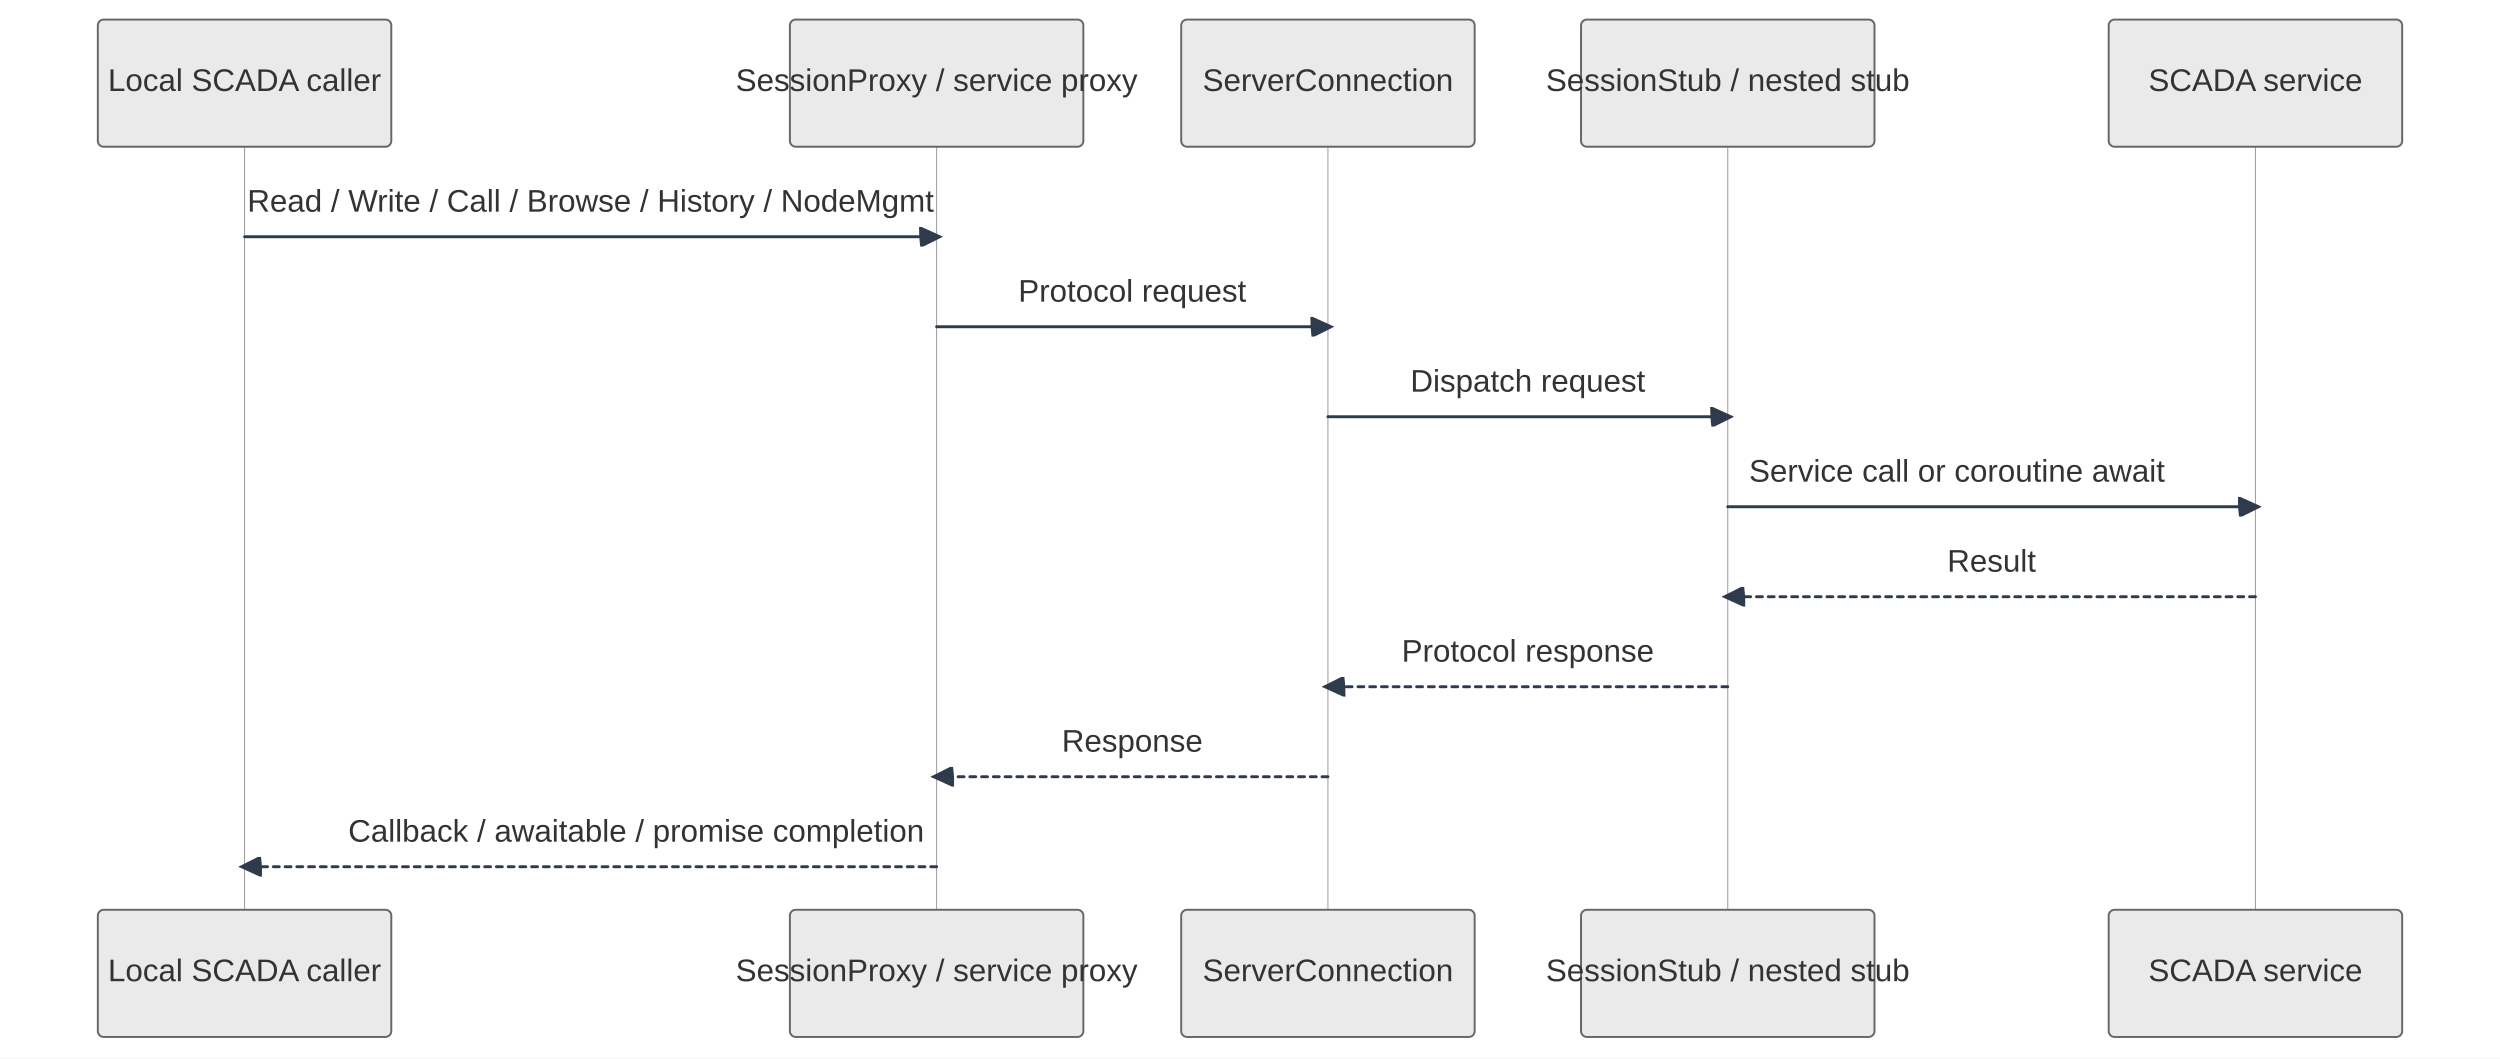
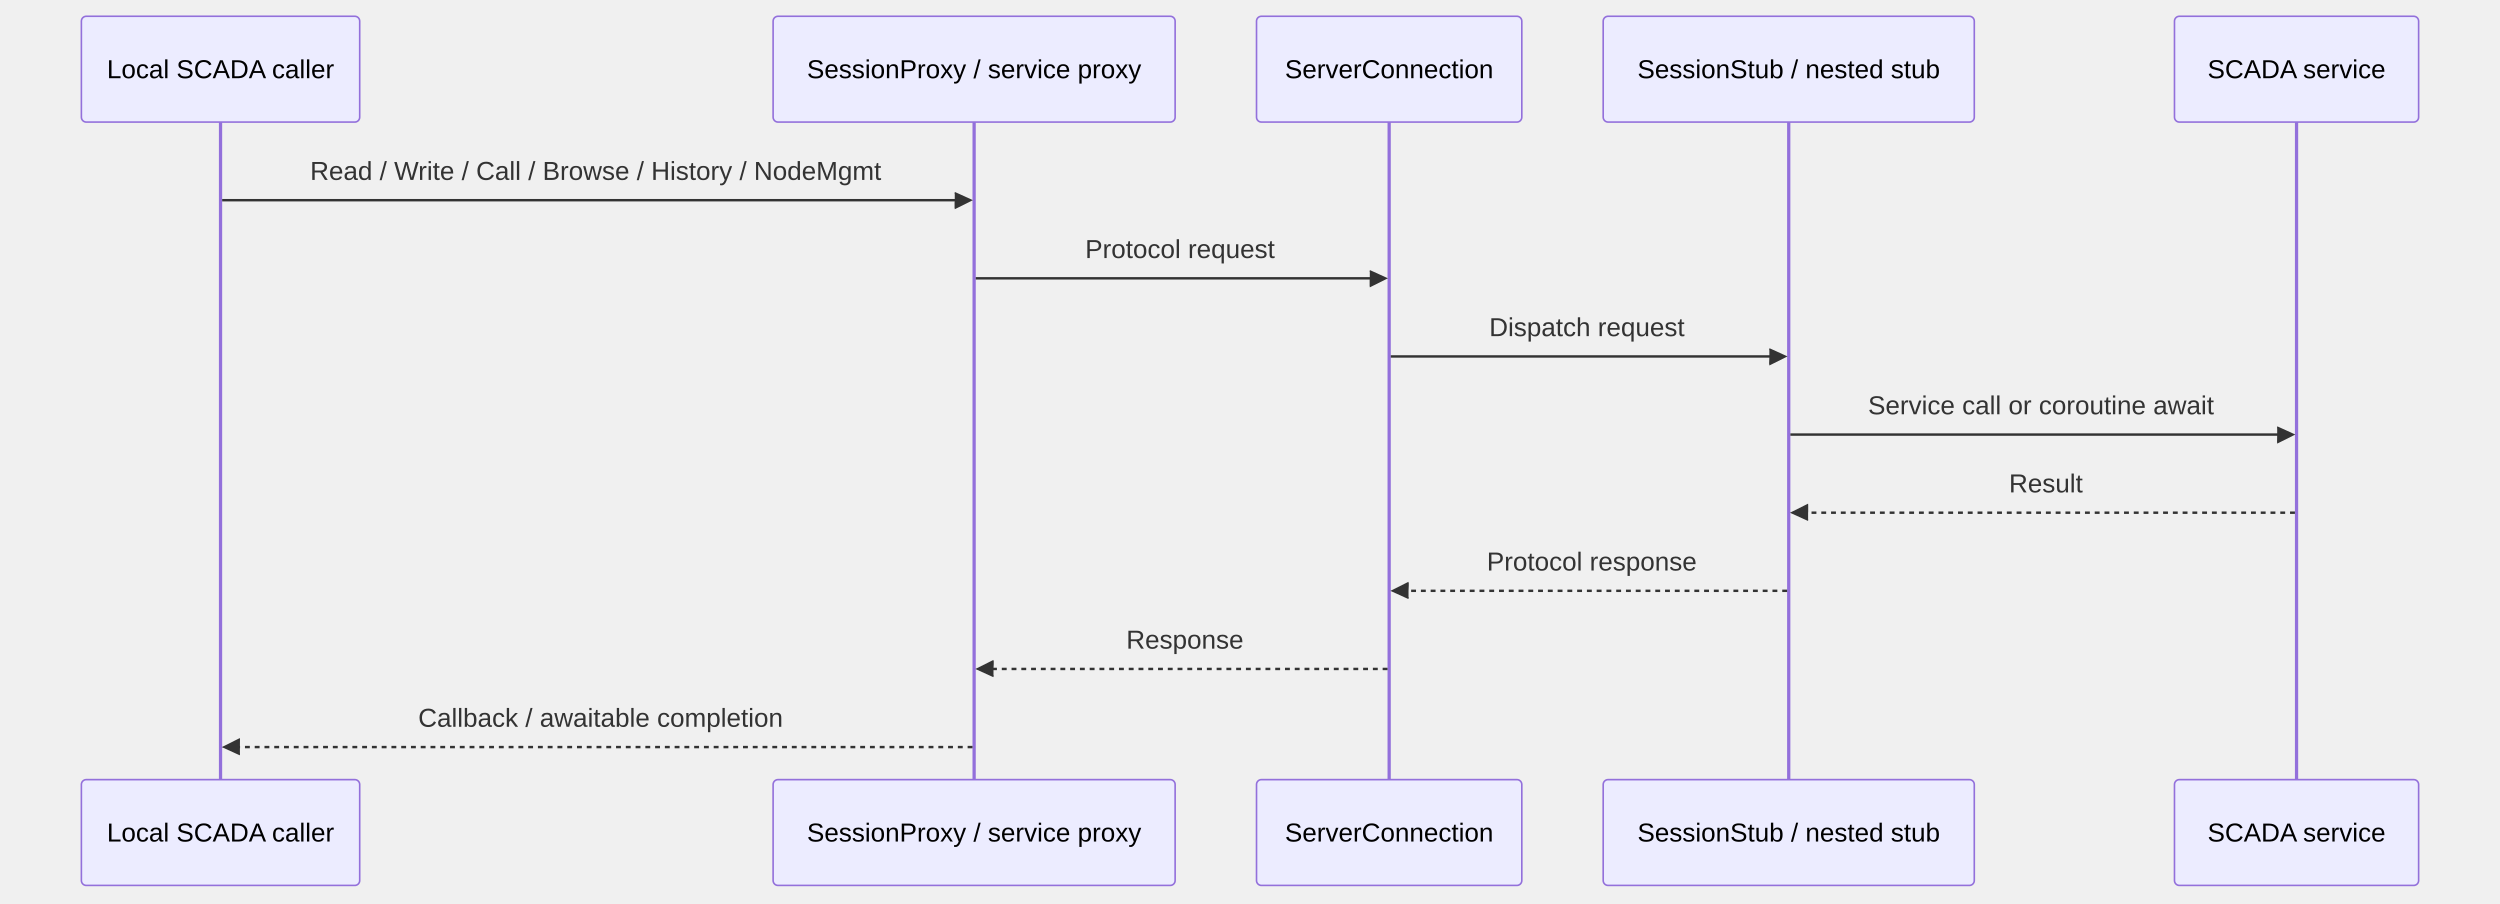
- <svg xmlns="http://www.w3.org/2000/svg" width="1277.778" height="541" viewBox="-50 -10 1277.778 541">
-   <rect x="-50" y="-10" width="1277.778" height="541" fill="#FFFFFF" />
+ <svg xmlns="http://www.w3.org/2000/svg" id="my-svg" width="100%" style="max-width: 1536px; background-color: white;" viewBox="-50 -10 1536 555" role="graphics-document document" aria-roledescription="sequence">
+   <g>
+     <rect x="1286" y="469" fill="#eaeaea" stroke="#666" width="150" height="65" name="Service" rx="3" ry="3" class="actor actor-bottom" />
+     <text x="1361" y="501.5" dominant-baseline="central" alignment-baseline="central" class="actor actor-box" style="text-anchor: middle; font-size: 16px; font-weight: 400;">
+       <tspan x="1361" dy="0">SCADA service</tspan>
+     </text>
+   </g>
+   <g>
+     <rect x="935" y="469" fill="#eaeaea" stroke="#666" width="228" height="65" name="Stub" rx="3" ry="3" class="actor actor-bottom" />
+     <text x="1049" y="501.5" dominant-baseline="central" alignment-baseline="central" class="actor actor-box" style="text-anchor: middle; font-size: 16px; font-weight: 400;">
+       <tspan x="1049" dy="0">SessionStub / nested stub</tspan>
+     </text>
+   </g>
+   <g>
+     <rect x="722" y="469" fill="#eaeaea" stroke="#666" width="163" height="65" name="Conn" rx="3" ry="3" class="actor actor-bottom" />
+     <text x="803.5" y="501.5" dominant-baseline="central" alignment-baseline="central" class="actor actor-box" style="text-anchor: middle; font-size: 16px; font-weight: 400;">
+       <tspan x="803.5" dy="0">ServerConnection</tspan>
+     </text>
+   </g>
+   <g>
+     <rect x="425" y="469" fill="#eaeaea" stroke="#666" width="247" height="65" name="Proxy" rx="3" ry="3" class="actor actor-bottom" />
+     <text x="548.5" y="501.5" dominant-baseline="central" alignment-baseline="central" class="actor actor-box" style="text-anchor: middle; font-size: 16px; font-weight: 400;">
+       <tspan x="548.5" dy="0">SessionProxy / service proxy</tspan>
+     </text>
+   </g>
+   <g>
+     <rect x="0" y="469" fill="#eaeaea" stroke="#666" width="171" height="65" name="Client" rx="3" ry="3" class="actor actor-bottom" />
+     <text x="85.5" y="501.5" dominant-baseline="central" alignment-baseline="central" class="actor actor-box" style="text-anchor: middle; font-size: 16px; font-weight: 400;">
+       <tspan x="85.5" dy="0">Local SCADA caller</tspan>
+     </text>
+   </g>
+   <g>
+     <line id="actor4" x1="1361" y1="65" x2="1361" y2="469" class="actor-line 200" stroke-width="0.5px" stroke="#999" name="Service" data-et="life-line" data-id="Service" />
+     <g id="root-4" data-et="participant" data-type="participant" data-id="Service">
+       <rect x="1286" y="0" fill="#eaeaea" stroke="#666" width="150" height="65" name="Service" rx="3" ry="3" class="actor actor-top" />
+       <text x="1361" y="32.5" dominant-baseline="central" alignment-baseline="central" class="actor actor-box" style="text-anchor: middle; font-size: 16px; font-weight: 400;">
+         <tspan x="1361" dy="0">SCADA service</tspan>
+       </text>
+     </g>
+   </g>
+   <g>
+     <line id="actor3" x1="1049" y1="65" x2="1049" y2="469" class="actor-line 200" stroke-width="0.5px" stroke="#999" name="Stub" data-et="life-line" data-id="Stub" />
+     <g id="root-3" data-et="participant" data-type="participant" data-id="Stub">
+       <rect x="935" y="0" fill="#eaeaea" stroke="#666" width="228" height="65" name="Stub" rx="3" ry="3" class="actor actor-top" />
+       <text x="1049" y="32.5" dominant-baseline="central" alignment-baseline="central" class="actor actor-box" style="text-anchor: middle; font-size: 16px; font-weight: 400;">
+         <tspan x="1049" dy="0">SessionStub / nested stub</tspan>
+       </text>
+     </g>
+   </g>
+   <g>
+     <line id="actor2" x1="803.5" y1="65" x2="803.5" y2="469" class="actor-line 200" stroke-width="0.5px" stroke="#999" name="Conn" data-et="life-line" data-id="Conn" />
+     <g id="root-2" data-et="participant" data-type="participant" data-id="Conn">
+       <rect x="722" y="0" fill="#eaeaea" stroke="#666" width="163" height="65" name="Conn" rx="3" ry="3" class="actor actor-top" />
+       <text x="803.5" y="32.5" dominant-baseline="central" alignment-baseline="central" class="actor actor-box" style="text-anchor: middle; font-size: 16px; font-weight: 400;">
+         <tspan x="803.5" dy="0">ServerConnection</tspan>
+       </text>
+     </g>
+   </g>
+   <g>
+     <line id="actor1" x1="548.5" y1="65" x2="548.5" y2="469" class="actor-line 200" stroke-width="0.5px" stroke="#999" name="Proxy" data-et="life-line" data-id="Proxy" />
+     <g id="root-1" data-et="participant" data-type="participant" data-id="Proxy">
+       <rect x="425" y="0" fill="#eaeaea" stroke="#666" width="247" height="65" name="Proxy" rx="3" ry="3" class="actor actor-top" />
+       <text x="548.5" y="32.5" dominant-baseline="central" alignment-baseline="central" class="actor actor-box" style="text-anchor: middle; font-size: 16px; font-weight: 400;">
+         <tspan x="548.5" dy="0">SessionProxy / service proxy</tspan>
+       </text>
+     </g>
+   </g>
+   <g>
+     <line id="actor0" x1="85.5" y1="65" x2="85.5" y2="469" class="actor-line 200" stroke-width="0.5px" stroke="#999" name="Client" data-et="life-line" data-id="Client" />
+     <g id="root-0" data-et="participant" data-type="participant" data-id="Client">
+       <rect x="0" y="0" fill="#eaeaea" stroke="#666" width="171" height="65" name="Client" rx="3" ry="3" class="actor actor-top" />
+       <text x="85.5" y="32.5" dominant-baseline="central" alignment-baseline="central" class="actor actor-box" style="text-anchor: middle; font-size: 16px; font-weight: 400;">
+         <tspan x="85.5" dy="0">Local SCADA caller</tspan>
+       </text>
+     </g>
+   </g>
+   <style>#my-svg{font-family:"trebuchet ms",verdana,arial,sans-serif;font-size:16px;fill:#333;}@keyframes edge-animation-frame{from{stroke-dashoffset:0;}}@keyframes dash{to{stroke-dashoffset:0;}}#my-svg .edge-animation-slow{stroke-dasharray:9,5!important;stroke-dashoffset:900;animation:dash 50s linear infinite;stroke-linecap:round;}#my-svg .edge-animation-fast{stroke-dasharray:9,5!important;stroke-dashoffset:900;animation:dash 20s linear infinite;stroke-linecap:round;}#my-svg .error-icon{fill:#552222;}#my-svg .error-text{fill:#552222;stroke:#552222;}#my-svg .edge-thickness-normal{stroke-width:1px;}#my-svg .edge-thickness-thick{stroke-width:3.5px;}#my-svg .edge-pattern-solid{stroke-dasharray:0;}#my-svg .edge-thickness-invisible{stroke-width:0;fill:none;}#my-svg .edge-pattern-dashed{stroke-dasharray:3;}#my-svg .edge-pattern-dotted{stroke-dasharray:2;}#my-svg .marker{fill:#333333;stroke:#333333;}#my-svg .marker.cross{stroke:#333333;}#my-svg svg{font-family:"trebuchet ms",verdana,arial,sans-serif;font-size:16px;}#my-svg p{margin:0;}#my-svg .actor{stroke:#9370DB;fill:#ECECFF;stroke-width:1;}#my-svg rect.actor.outer-path[data-look="neo"]{filter:drop-shadow(1px 2px 2px rgba(185, 185, 185, 1));}#my-svg rect.note[data-look="neo"]{stroke:#aaaa33;fill:#fff5ad;filter:drop-shadow(1px 2px 2px rgba(185, 185, 185, 1));}#my-svg text.actor&gt;tspan{fill:black;stroke:none;}#my-svg .actor-line{stroke:#9370DB;}#my-svg .innerArc{stroke-width:1.5;stroke-dasharray:none;}#my-svg .messageLine0{stroke-width:1.5;stroke-dasharray:none;stroke:#333;}#my-svg .messageLine1{stroke-width:1.5;stroke-dasharray:2,2;stroke:#333;}#my-svg [id$="-arrowhead"] path{fill:#333;stroke:#333;}#my-svg .sequenceNumber{fill:white;}#my-svg [id$="-sequencenumber"]{fill:#333;}#my-svg [id$="-crosshead"] path{fill:#333;stroke:#333;}#my-svg .messageText{fill:#333;stroke:none;}#my-svg .labelBox{stroke:#9370DB;fill:#ECECFF;filter:none;}#my-svg .labelText,#my-svg .labelText&gt;tspan{fill:black;stroke:none;}#my-svg .loopText,#my-svg .loopText&gt;tspan{fill:black;stroke:none;}#my-svg .loopLine{stroke-width:2px;stroke-dasharray:2,2;stroke:#9370DB;fill:#9370DB;}#my-svg .note{stroke:#aaaa33;fill:#fff5ad;}#my-svg .noteText,#my-svg .noteText&gt;tspan{fill:black;stroke:none;font-weight:normal;}#my-svg .activation0{fill:#f4f4f4;stroke:#666;}#my-svg .activation1{fill:#f4f4f4;stroke:#666;}#my-svg .activation2{fill:#f4f4f4;stroke:#666;}#my-svg .actorPopupMenu{position:absolute;}#my-svg .actorPopupMenuPanel{position:absolute;fill:#ECECFF;box-shadow:0px 8px 16px 0px rgba(0,0,0,0.2);filter:drop-shadow(3px 5px 2px rgb(0 0 0 / 0.4));}#my-svg .actor-man circle,#my-svg line{fill:#ECECFF;stroke-width:2px;}#my-svg g rect.rect{filter:drop-shadow(1px 2px 2px rgba(185, 185, 185, 1));stroke:#9370DB;}#my-svg .node .neo-node{stroke:#9370DB;}#my-svg [data-look="neo"].node rect,#my-svg [data-look="neo"].cluster rect,#my-svg [data-look="neo"].node polygon{stroke:#9370DB;filter:drop-shadow(1px 2px 2px rgba(185, 185, 185, 1));}#my-svg [data-look="neo"].node path{stroke:#9370DB;stroke-width:1px;}#my-svg [data-look="neo"].node .outer-path{filter:drop-shadow(1px 2px 2px rgba(185, 185, 185, 1));}#my-svg [data-look="neo"].node .neo-line path{stroke:#9370DB;filter:none;}#my-svg [data-look="neo"].node circle{stroke:#9370DB;filter:drop-shadow(1px 2px 2px rgba(185, 185, 185, 1));}#my-svg [data-look="neo"].node circle .state-start{fill:#000000;}#my-svg [data-look="neo"].icon-shape .icon{fill:#9370DB;filter:drop-shadow(1px 2px 2px rgba(185, 185, 185, 1));}#my-svg [data-look="neo"].icon-shape .icon-neo path{stroke:#9370DB;filter:drop-shadow(1px 2px 2px rgba(185, 185, 185, 1));}#my-svg :root{--mermaid-font-family:"trebuchet ms",verdana,arial,sans-serif;}</style>
+   <g />
  <defs>
-     <marker id="arrow-0" viewBox="0 0 10 10" refX="5" refY="5" markerUnits="userSpaceOnUse" markerWidth="8" markerHeight="8" orient="auto">
-       <path d="M 0 0 L 10 5 L 0 10 z" fill="#2F3B4D" stroke="#2F3B4D" stroke-width="1" stroke-dasharray="1,0" />
-     </marker>
-     <marker id="arrow-start-0" viewBox="0 0 10 10" refX="4.5" refY="5" markerUnits="userSpaceOnUse" markerWidth="8" markerHeight="8" orient="auto">
-       <path d="M 0 5 L 10 10 L 10 0 z" fill="#2F3B4D" stroke="#2F3B4D" stroke-width="1" stroke-dasharray="1,0" />
-     </marker>
-     <marker id="arrow-seq-0" viewBox="-1 0 12 10" refX="7.9" refY="5" markerUnits="userSpaceOnUse" markerWidth="12" markerHeight="12" orient="auto-start-reverse">
-       <path d="M -1 0 L 10 5 L 0 10 z" fill="#2F3B4D" stroke="#2F3B4D" stroke-width="1" stroke-dasharray="1,0" />
-     </marker>
-     <marker id="arrow-start-seq-0" viewBox="-1 0 12 10" refX="2.1" refY="5" markerUnits="userSpaceOnUse" markerWidth="12" markerHeight="12" orient="auto">
-       <path d="M 11 0 L 0 5 L 11 10 z" fill="#2F3B4D" stroke="#2F3B4D" stroke-width="1" stroke-dasharray="1,0" />
+     <symbol id="my-svg-computer" width="24" height="24">
+       <path transform="scale(.5)" d="M2 2v13h20v-13h-20zm18 11h-16v-9h16v9zm-10.228 6l.466-1h3.524l.467 1h-4.457zm14.228 3h-24l2-6h2.104l-1.33 4h18.45l-1.297-4h2.073l2 6zm-5-10h-14v-7h14v7z" />
+     </symbol>
+   </defs>
+   <defs>
+     <symbol id="my-svg-database" fill-rule="evenodd" clip-rule="evenodd">
+       <path transform="scale(.5)" d="M12.258.001l.256.004.255.005.253.008.251.01.249.012.247.015.246.016.242.019.241.02.239.023.236.024.233.027.231.028.229.031.225.032.223.034.22.036.217.038.214.04.211.041.208.043.205.045.201.046.198.048.194.05.191.051.187.053.183.054.18.056.175.057.172.059.168.06.163.061.16.063.155.064.15.066.074.033.073.033.071.034.07.034.069.035.068.035.067.035.066.035.064.036.064.036.062.036.06.036.06.037.058.037.058.037.055.038.055.038.053.038.052.038.051.039.05.039.048.039.047.039.045.04.044.04.043.04.041.04.04.041.039.041.037.041.036.041.034.041.033.042.032.042.03.042.029.042.027.042.026.043.024.043.023.043.021.043.02.043.018.044.017.043.015.044.013.044.012.044.011.045.009.044.007.045.006.045.004.045.002.045.001.045v17l-.001.045-.002.045-.004.045-.006.045-.007.045-.009.044-.011.045-.012.044-.013.044-.015.044-.017.043-.018.044-.02.043-.021.043-.023.043-.024.043-.026.043-.027.042-.029.042-.03.042-.032.042-.033.042-.034.041-.036.041-.037.041-.039.041-.04.041-.041.04-.043.04-.044.04-.045.04-.047.039-.048.039-.05.039-.051.039-.052.038-.053.038-.055.038-.055.038-.058.037-.058.037-.06.037-.06.036-.062.036-.064.036-.064.036-.066.035-.067.035-.068.035-.069.035-.07.034-.071.034-.073.033-.074.033-.15.066-.155.064-.16.063-.163.061-.168.06-.172.059-.175.057-.18.056-.183.054-.187.053-.191.051-.194.05-.198.048-.201.046-.205.045-.208.043-.211.041-.214.04-.217.038-.22.036-.223.034-.225.032-.229.031-.231.028-.233.027-.236.024-.239.023-.241.02-.242.019-.246.016-.247.015-.249.012-.251.01-.253.008-.255.005-.256.004-.258.001-.258-.001-.256-.004-.255-.005-.253-.008-.251-.01-.249-.012-.247-.015-.245-.016-.243-.019-.241-.02-.238-.023-.236-.024-.234-.027-.231-.028-.228-.031-.226-.032-.223-.034-.22-.036-.217-.038-.214-.04-.211-.041-.208-.043-.204-.045-.201-.046-.198-.048-.195-.05-.19-.051-.187-.053-.184-.054-.179-.056-.176-.057-.172-.059-.167-.06-.164-.061-.159-.063-.155-.064-.151-.066-.074-.033-.072-.033-.072-.034-.07-.034-.069-.035-.068-.035-.067-.035-.066-.035-.064-.036-.063-.036-.062-.036-.061-.036-.06-.037-.058-.037-.057-.037-.056-.038-.055-.038-.053-.038-.052-.038-.051-.039-.049-.039-.049-.039-.046-.039-.046-.04-.044-.04-.043-.04-.041-.04-.04-.041-.039-.041-.037-.041-.036-.041-.034-.041-.033-.042-.032-.042-.03-.042-.029-.042-.027-.042-.026-.043-.024-.043-.023-.043-.021-.043-.02-.043-.018-.044-.017-.043-.015-.044-.013-.044-.012-.044-.011-.045-.009-.044-.007-.045-.006-.045-.004-.045-.002-.045-.001-.045v-17l.001-.045.002-.045.004-.045.006-.045.007-.045.009-.044.011-.045.012-.044.013-.044.015-.044.017-.043.018-.044.02-.043.021-.043.023-.043.024-.043.026-.043.027-.042.029-.042.03-.042.032-.042.033-.042.034-.041.036-.041.037-.041.039-.041.04-.041.041-.04.043-.04.044-.04.046-.04.046-.039.049-.039.049-.039.051-.039.052-.038.053-.038.055-.038.056-.038.057-.037.058-.037.06-.037.061-.036.062-.036.063-.036.064-.036.066-.035.067-.035.068-.035.069-.035.07-.034.072-.034.072-.033.074-.033.151-.066.155-.064.159-.063.164-.061.167-.06.172-.059.176-.057.179-.056.184-.054.187-.053.19-.051.195-.05.198-.048.201-.046.204-.045.208-.043.211-.041.214-.04.217-.038.22-.036.223-.034.226-.032.228-.031.231-.028.234-.027.236-.024.238-.023.241-.02.243-.019.245-.016.247-.015.249-.012.251-.01.253-.008.255-.005.256-.004.258-.001.258.001zm-9.258 20.499v.01l.001.021.003.021.004.022.005.021.006.022.007.022.009.023.01.022.011.023.012.023.013.023.015.023.016.024.017.023.018.024.019.024.021.024.022.025.023.024.024.025.052.049.056.05.061.051.066.051.07.051.075.051.079.052.084.052.088.052.092.052.097.052.102.051.105.052.11.052.114.051.119.051.123.051.127.05.131.05.135.05.139.048.144.049.147.047.152.047.155.047.16.045.163.045.167.043.171.043.176.041.178.041.183.039.187.039.19.037.194.035.197.035.202.033.204.031.209.03.212.029.216.027.219.025.222.024.226.021.23.02.233.018.236.016.24.015.243.012.246.01.249.008.253.005.256.004.259.001.26-.001.257-.004.254-.005.25-.008.247-.011.244-.012.241-.014.237-.016.233-.018.231-.021.226-.021.224-.024.22-.026.216-.027.212-.028.21-.031.205-.031.202-.034.198-.034.194-.036.191-.037.187-.039.183-.04.179-.04.175-.042.172-.043.168-.044.163-.045.16-.046.155-.046.152-.047.148-.048.143-.049.139-.049.136-.05.131-.05.126-.05.123-.051.118-.052.114-.051.11-.052.106-.052.101-.052.096-.052.092-.052.088-.053.083-.051.079-.052.074-.052.07-.051.065-.051.06-.051.056-.05.051-.05.023-.024.023-.025.021-.024.02-.024.019-.024.018-.024.017-.024.015-.023.014-.024.013-.023.012-.023.01-.023.01-.022.008-.022.006-.022.006-.022.004-.022.004-.021.001-.021.001-.021v-4.127l-.077.055-.08.053-.083.054-.085.053-.087.052-.09.052-.093.051-.095.05-.097.05-.1.049-.102.049-.105.048-.106.047-.109.047-.111.046-.114.045-.115.045-.118.044-.12.043-.122.042-.124.042-.126.041-.128.04-.13.04-.132.038-.134.038-.135.037-.138.037-.139.035-.142.035-.143.034-.144.033-.147.032-.148.031-.15.03-.151.03-.153.029-.154.027-.156.027-.158.026-.159.025-.161.024-.162.023-.163.022-.165.021-.166.02-.167.019-.169.018-.169.017-.171.016-.173.015-.173.014-.175.013-.175.012-.177.011-.178.01-.179.008-.179.008-.181.006-.182.005-.182.004-.184.003-.184.002h-.37l-.184-.002-.184-.003-.182-.004-.182-.005-.181-.006-.179-.008-.179-.008-.178-.01-.176-.011-.176-.012-.175-.013-.173-.014-.172-.015-.171-.016-.17-.017-.169-.018-.167-.019-.166-.02-.165-.021-.163-.022-.162-.023-.161-.024-.159-.025-.157-.026-.156-.027-.155-.027-.153-.029-.151-.03-.15-.03-.148-.031-.146-.032-.145-.033-.143-.034-.141-.035-.14-.035-.137-.037-.136-.037-.134-.038-.132-.038-.13-.04-.128-.04-.126-.041-.124-.042-.122-.042-.12-.044-.117-.043-.116-.045-.113-.045-.112-.046-.109-.047-.106-.047-.105-.048-.102-.049-.1-.049-.097-.05-.095-.05-.093-.052-.09-.051-.087-.052-.085-.053-.083-.054-.08-.054-.077-.054v4.127zm0-5.654v.011l.001.021.003.021.004.021.005.022.006.022.007.022.009.022.01.022.011.023.012.023.013.023.015.024.016.023.017.024.018.024.019.024.021.024.022.024.023.025.024.024.052.05.056.05.061.05.066.051.07.051.075.052.079.051.084.052.088.052.092.052.097.052.102.052.105.052.11.051.114.051.119.052.123.05.127.051.131.05.135.049.139.049.144.048.147.048.152.047.155.046.16.045.163.045.167.044.171.042.176.042.178.04.183.04.187.038.19.037.194.036.197.034.202.033.204.032.209.03.212.028.216.027.219.025.222.024.226.022.23.02.233.018.236.016.24.014.243.012.246.01.249.008.253.006.256.003.259.001.26-.001.257-.003.254-.006.25-.008.247-.01.244-.012.241-.015.237-.016.233-.018.231-.02.226-.022.224-.024.22-.025.216-.027.212-.029.21-.03.205-.032.202-.033.198-.035.194-.036.191-.037.187-.039.183-.039.179-.041.175-.042.172-.043.168-.044.163-.045.16-.045.155-.047.152-.047.148-.048.143-.048.139-.05.136-.049.131-.05.126-.051.123-.051.118-.051.114-.052.11-.052.106-.052.101-.052.096-.052.092-.052.088-.052.083-.052.079-.052.074-.051.07-.052.065-.051.06-.05.056-.051.051-.049.023-.025.023-.024.021-.025.02-.024.019-.024.018-.024.017-.024.015-.023.014-.023.013-.024.012-.022.01-.023.01-.023.008-.022.006-.022.006-.022.004-.021.004-.022.001-.021.001-.021v-4.139l-.077.054-.08.054-.083.054-.085.052-.087.053-.09.051-.093.051-.095.051-.097.05-.1.049-.102.049-.105.048-.106.047-.109.047-.111.046-.114.045-.115.044-.118.044-.12.044-.122.042-.124.042-.126.041-.128.04-.13.039-.132.039-.134.038-.135.037-.138.036-.139.036-.142.035-.143.033-.144.033-.147.033-.148.031-.15.03-.151.03-.153.028-.154.028-.156.027-.158.026-.159.025-.161.024-.162.023-.163.022-.165.021-.166.02-.167.019-.169.018-.169.017-.171.016-.173.015-.173.014-.175.013-.175.012-.177.011-.178.009-.179.009-.179.007-.181.007-.182.005-.182.004-.184.003-.184.002h-.37l-.184-.002-.184-.003-.182-.004-.182-.005-.181-.007-.179-.007-.179-.009-.178-.009-.176-.011-.176-.012-.175-.013-.173-.014-.172-.015-.171-.016-.17-.017-.169-.018-.167-.019-.166-.02-.165-.021-.163-.022-.162-.023-.161-.024-.159-.025-.157-.026-.156-.027-.155-.028-.153-.028-.151-.03-.15-.03-.148-.031-.146-.033-.145-.033-.143-.033-.141-.035-.14-.036-.137-.036-.136-.037-.134-.038-.132-.039-.13-.039-.128-.04-.126-.041-.124-.042-.122-.043-.12-.043-.117-.044-.116-.044-.113-.046-.112-.046-.109-.046-.106-.047-.105-.048-.102-.049-.1-.049-.097-.05-.095-.051-.093-.051-.09-.051-.087-.053-.085-.052-.083-.054-.08-.054-.077-.054v4.139zm0-5.666v.011l.001.02.003.022.004.021.005.022.006.021.007.022.009.023.01.022.011.023.012.023.013.023.015.023.016.024.017.024.018.023.019.024.021.025.022.024.023.024.024.025.052.05.056.05.061.05.066.051.07.051.075.052.079.051.084.052.088.052.092.052.097.052.102.052.105.051.11.052.114.051.119.051.123.051.127.05.131.05.135.05.139.049.144.048.147.048.152.047.155.046.16.045.163.045.167.043.171.043.176.042.178.04.183.04.187.038.19.037.194.036.197.034.202.033.204.032.209.03.212.028.216.027.219.025.222.024.226.021.23.02.233.018.236.017.24.014.243.012.246.01.249.008.253.006.256.003.259.001.26-.001.257-.003.254-.006.25-.008.247-.01.244-.013.241-.014.237-.016.233-.018.231-.02.226-.022.224-.024.22-.025.216-.027.212-.029.21-.03.205-.032.202-.033.198-.035.194-.036.191-.037.187-.039.183-.039.179-.041.175-.042.172-.043.168-.044.163-.045.16-.045.155-.047.152-.047.148-.048.143-.049.139-.049.136-.049.131-.051.126-.05.123-.051.118-.052.114-.051.11-.052.106-.052.101-.052.096-.052.092-.052.088-.052.083-.052.079-.052.074-.052.07-.051.065-.051.06-.051.056-.05.051-.049.023-.025.023-.025.021-.024.02-.024.019-.024.018-.024.017-.024.015-.023.014-.024.013-.023.012-.023.01-.022.01-.023.008-.022.006-.022.006-.022.004-.022.004-.021.001-.021.001-.021v-4.153l-.077.054-.08.054-.083.053-.085.053-.087.053-.09.051-.093.051-.095.051-.097.05-.1.049-.102.048-.105.048-.106.048-.109.046-.111.046-.114.046-.115.044-.118.044-.12.043-.122.043-.124.042-.126.041-.128.04-.13.039-.132.039-.134.038-.135.037-.138.036-.139.036-.142.034-.143.034-.144.033-.147.032-.148.032-.15.03-.151.03-.153.028-.154.028-.156.027-.158.026-.159.024-.161.024-.162.023-.163.023-.165.021-.166.02-.167.019-.169.018-.169.017-.171.016-.173.015-.173.014-.175.013-.175.012-.177.01-.178.01-.179.009-.179.007-.181.006-.182.006-.182.004-.184.003-.184.001-.185.001-.185-.001-.184-.001-.184-.003-.182-.004-.182-.006-.181-.006-.179-.007-.179-.009-.178-.01-.176-.01-.176-.012-.175-.013-.173-.014-.172-.015-.171-.016-.17-.017-.169-.018-.167-.019-.166-.02-.165-.021-.163-.023-.162-.023-.161-.024-.159-.024-.157-.026-.156-.027-.155-.028-.153-.028-.151-.03-.15-.03-.148-.032-.146-.032-.145-.033-.143-.034-.141-.034-.14-.036-.137-.036-.136-.037-.134-.038-.132-.039-.13-.039-.128-.041-.126-.041-.124-.041-.122-.043-.12-.043-.117-.044-.116-.044-.113-.046-.112-.046-.109-.046-.106-.048-.105-.048-.102-.048-.1-.05-.097-.049-.095-.051-.093-.051-.09-.052-.087-.052-.085-.053-.083-.053-.08-.054-.077-.054v4.153zm8.74-8.179l-.257.004-.254.005-.25.008-.247.011-.244.012-.241.014-.237.016-.233.018-.231.021-.226.022-.224.023-.22.026-.216.027-.212.028-.21.031-.205.032-.202.033-.198.034-.194.036-.191.038-.187.038-.183.04-.179.041-.175.042-.172.043-.168.043-.163.045-.16.046-.155.046-.152.048-.148.048-.143.048-.139.049-.136.05-.131.05-.126.051-.123.051-.118.051-.114.052-.11.052-.106.052-.101.052-.096.052-.092.052-.088.052-.083.052-.079.052-.074.051-.07.052-.065.051-.06.05-.056.05-.051.05-.023.025-.023.024-.021.024-.02.025-.019.024-.018.024-.017.023-.015.024-.014.023-.013.023-.012.023-.01.023-.01.022-.008.022-.006.023-.006.021-.004.022-.004.021-.001.021-.001.021.001.021.001.021.004.021.004.022.006.021.006.023.008.022.01.022.01.023.012.023.013.023.014.023.015.024.017.023.018.024.019.024.02.025.021.024.023.024.023.025.051.05.056.05.06.05.065.051.07.052.074.051.079.052.083.052.088.052.092.052.096.052.101.052.106.052.11.052.114.052.118.051.123.051.126.051.131.05.136.05.139.049.143.048.148.048.152.048.155.046.16.046.163.045.168.043.172.043.175.042.179.041.183.04.187.038.191.038.194.036.198.034.202.033.205.032.21.031.212.028.216.027.22.026.224.023.226.022.231.021.233.018.237.016.241.014.244.012.247.011.25.008.254.005.257.004.26.001.26-.001.257-.004.254-.005.25-.008.247-.011.244-.012.241-.014.237-.016.233-.018.231-.021.226-.022.224-.023.22-.026.216-.027.212-.028.21-.031.205-.032.202-.033.198-.034.194-.036.191-.038.187-.038.183-.04.179-.041.175-.042.172-.043.168-.043.163-.045.16-.046.155-.046.152-.048.148-.048.143-.048.139-.049.136-.05.131-.05.126-.051.123-.051.118-.051.114-.052.11-.052.106-.052.101-.052.096-.052.092-.052.088-.052.083-.052.079-.052.074-.051.07-.052.065-.051.06-.05.056-.05.051-.05.023-.025.023-.024.021-.024.02-.025.019-.024.018-.024.017-.023.015-.024.014-.023.013-.023.012-.023.01-.023.01-.022.008-.022.006-.023.006-.021.004-.022.004-.021.001-.021.001-.021-.001-.021-.001-.021-.004-.021-.004-.022-.006-.021-.006-.023-.008-.022-.01-.022-.01-.023-.012-.023-.013-.023-.014-.023-.015-.024-.017-.023-.018-.024-.019-.024-.02-.025-.021-.024-.023-.024-.023-.025-.051-.05-.056-.05-.06-.05-.065-.051-.07-.052-.074-.051-.079-.052-.083-.052-.088-.052-.092-.052-.096-.052-.101-.052-.106-.052-.11-.052-.114-.052-.118-.051-.123-.051-.126-.051-.131-.05-.136-.05-.139-.049-.143-.048-.148-.048-.152-.048-.155-.046-.16-.046-.163-.045-.168-.043-.172-.043-.175-.042-.179-.041-.183-.04-.187-.038-.191-.038-.194-.036-.198-.034-.202-.033-.205-.032-.21-.031-.212-.028-.216-.027-.22-.026-.224-.023-.226-.022-.231-.021-.233-.018-.237-.016-.241-.014-.244-.012-.247-.011-.25-.008-.254-.005-.257-.004-.26-.001-.26.001z" />
+     </symbol>
+   </defs>
+   <defs>
+     <symbol id="my-svg-clock" width="24" height="24">
+       <path transform="scale(.5)" d="M12 2c5.514 0 10 4.486 10 10s-4.486 10-10 10-10-4.486-10-10 4.486-10 10-10zm0-2c-6.627 0-12 5.373-12 12s5.373 12 12 12 12-5.373 12-12-5.373-12-12-12zm5.848 12.459c.202.038.202.333.001.372-1.907.361-6.045 1.111-6.547 1.111-.719 0-1.301-.582-1.301-1.301 0-.512.77-5.447 1.125-7.445.034-.192.312-.181.343.014l.985 6.238 5.394 1.011z" />
+     </symbol>
+   </defs>
+   <defs>
+     <marker id="my-svg-arrowhead" refX="7.9" refY="5" markerUnits="userSpaceOnUse" markerWidth="12" markerHeight="12" orient="auto-start-reverse">
+       <path d="M -1 0 L 10 5 L 0 10 z" />
    </marker>
  </defs>
-   <line x1="75.00" y1="65.00" x2="75.00" y2="455.00" stroke="#999999" stroke-width="0.5" />
-   <line x1="428.72" y1="65.00" x2="428.72" y2="455.00" stroke="#999999" stroke-width="0.5" />
-   <line x1="628.72" y1="65.00" x2="628.72" y2="455.00" stroke="#999999" stroke-width="0.5" />
-   <line x1="833.08" y1="65.00" x2="833.08" y2="455.00" stroke="#999999" stroke-width="0.5" />
-   <line x1="1102.78" y1="65.00" x2="1102.78" y2="455.00" stroke="#999999" stroke-width="0.5" />
-   <path id="edge-0" class="edgePath" data-edge-id="edge-0" d="M 75.000,111.000 L 428.723,111.000" fill="none" stroke="#2F3B4D" stroke-width="1.5" marker-end="url(#arrow-seq-0)" stroke-linecap="round" stroke-linejoin="round" />
-   <rect class="edgeLabel sequenceEdgeLabel" data-edge-id="edge-0" data-label-kind="center" x="19.14" y="80.20" width="465.45" height="28.00" rx="2" ry="2" fill="rgba(248,250,252, 0.92)" fill-opacity="0.00" stroke="#7B88A8" stroke-opacity="0.00" stroke-width="0.8" />
-   <g class="edgeLabel" data-edge-id="edge-0" data-label-kind="center">
-     <text x="251.86" y="98.20" text-anchor="middle" font-family="trebuchet ms,verdana,arial,sans-serif" font-size="16" fill="#333333">
-       <tspan x="251.86" dy="0.00">Read / Write / Call / Browse / History / NodeMgmt</tspan>
-     </text>
-   </g>
-   <path id="edge-1" class="edgePath" data-edge-id="edge-1" d="M 428.723,157.000 L 628.723,157.000" fill="none" stroke="#2F3B4D" stroke-width="1.5" marker-end="url(#arrow-seq-0)" stroke-linecap="round" stroke-linejoin="round" />
-   <rect class="edgeLabel sequenceEdgeLabel" data-edge-id="edge-1" data-label-kind="center" x="450.04" y="126.20" width="157.37" height="28.00" rx="2" ry="2" fill="rgba(248,250,252, 0.92)" fill-opacity="0.00" stroke="#7B88A8" stroke-opacity="0.00" stroke-width="0.8" />
-   <g class="edgeLabel" data-edge-id="edge-1" data-label-kind="center">
-     <text x="528.72" y="144.20" text-anchor="middle" font-family="trebuchet ms,verdana,arial,sans-serif" font-size="16" fill="#333333">
-       <tspan x="528.72" dy="0.00">Protocol request</tspan>
-     </text>
-   </g>
-   <path id="edge-2" class="edgePath" data-edge-id="edge-2" d="M 628.723,203.000 L 833.076,203.000" fill="none" stroke="#2F3B4D" stroke-width="1.5" marker-end="url(#arrow-seq-0)" stroke-linecap="round" stroke-linejoin="round" />
-   <rect class="edgeLabel sequenceEdgeLabel" data-edge-id="edge-2" data-label-kind="center" x="652.21" y="172.20" width="157.37" height="28.00" rx="2" ry="2" fill="rgba(248,250,252, 0.92)" fill-opacity="0.00" stroke="#7B88A8" stroke-opacity="0.00" stroke-width="0.8" />
-   <g class="edgeLabel" data-edge-id="edge-2" data-label-kind="center">
-     <text x="730.90" y="190.20" text-anchor="middle" font-family="trebuchet ms,verdana,arial,sans-serif" font-size="16" fill="#333333">
-       <tspan x="730.90" dy="0.00">Dispatch request</tspan>
-     </text>
-   </g>
-   <path id="edge-3" class="edgePath" data-edge-id="edge-3" d="M 833.076,249.000 L 1102.778,249.000" fill="none" stroke="#2F3B4D" stroke-width="1.5" marker-end="url(#arrow-seq-0)" stroke-linecap="round" stroke-linejoin="round" />
-   <rect class="edgeLabel sequenceEdgeLabel" data-edge-id="edge-3" data-label-kind="center" x="801.52" y="218.20" width="297.40" height="28.00" rx="2" ry="2" fill="rgba(248,250,252, 0.92)" fill-opacity="0.00" stroke="#7B88A8" stroke-opacity="0.00" stroke-width="0.8" />
-   <g class="edgeLabel" data-edge-id="edge-3" data-label-kind="center">
-     <text x="950.23" y="236.20" text-anchor="middle" font-family="trebuchet ms,verdana,arial,sans-serif" font-size="16" fill="#333333">
-       <tspan x="950.23" dy="0.00">Service call or coroutine await</tspan>
-     </text>
-   </g>
-   <path id="edge-4" class="edgePath" data-edge-id="edge-4" d="M 1102.778,295.000 L 833.076,295.000" fill="none" stroke="#2F3B4D" stroke-width="1.5" marker-end="url(#arrow-seq-0)" stroke-dasharray="3 3" stroke-linecap="round" stroke-linejoin="round" />
-   <rect class="edgeLabel sequenceEdgeLabel" data-edge-id="edge-4" data-label-kind="center" x="935.92" y="264.20" width="64.01" height="28.00" rx="2" ry="2" fill="rgba(248,250,252, 0.92)" fill-opacity="0.00" stroke="#7B88A8" stroke-opacity="0.00" stroke-width="0.8" />
-   <g class="edgeLabel" data-edge-id="edge-4" data-label-kind="center">
-     <text x="967.93" y="282.20" text-anchor="middle" font-family="trebuchet ms,verdana,arial,sans-serif" font-size="16" fill="#333333">
-       <tspan x="967.93" dy="0.00">Result</tspan>
-     </text>
-   </g>
-   <path id="edge-5" class="edgePath" data-edge-id="edge-5" d="M 833.076,341.000 L 628.723,341.000" fill="none" stroke="#2F3B4D" stroke-width="1.5" marker-end="url(#arrow-seq-0)" stroke-dasharray="3 3" stroke-linecap="round" stroke-linejoin="round" />
-   <rect class="edgeLabel sequenceEdgeLabel" data-edge-id="edge-5" data-label-kind="center" x="647.55" y="310.20" width="166.71" height="28.00" rx="2" ry="2" fill="rgba(248,250,252, 0.92)" fill-opacity="0.00" stroke="#7B88A8" stroke-opacity="0.00" stroke-width="0.8" />
-   <g class="edgeLabel" data-edge-id="edge-5" data-label-kind="center">
-     <text x="730.90" y="328.20" text-anchor="middle" font-family="trebuchet ms,verdana,arial,sans-serif" font-size="16" fill="#333333">
-       <tspan x="730.90" dy="0.00">Protocol response</tspan>
-     </text>
-   </g>
-   <path id="edge-6" class="edgePath" data-edge-id="edge-6" d="M 628.723,387.000 L 428.723,387.000" fill="none" stroke="#2F3B4D" stroke-width="1.5" marker-end="url(#arrow-seq-0)" stroke-dasharray="3 3" stroke-linecap="round" stroke-linejoin="round" />
-   <rect class="edgeLabel sequenceEdgeLabel" data-edge-id="edge-6" data-label-kind="center" x="487.38" y="356.20" width="82.69" height="28.00" rx="2" ry="2" fill="rgba(248,250,252, 0.92)" fill-opacity="0.00" stroke="#7B88A8" stroke-opacity="0.00" stroke-width="0.8" />
-   <g class="edgeLabel" data-edge-id="edge-6" data-label-kind="center">
-     <text x="528.72" y="374.20" text-anchor="middle" font-family="trebuchet ms,verdana,arial,sans-serif" font-size="16" fill="#333333">
-       <tspan x="528.72" dy="0.00">Response</tspan>
-     </text>
-   </g>
-   <path id="edge-7" class="edgePath" data-edge-id="edge-7" d="M 428.723,433.000 L 75.000,433.000" fill="none" stroke="#2F3B4D" stroke-width="1.5" marker-end="url(#arrow-seq-0)" stroke-dasharray="3 3" stroke-linecap="round" stroke-linejoin="round" />
-   <rect class="edgeLabel sequenceEdgeLabel" data-edge-id="edge-7" data-label-kind="center" x="79.78" y="402.20" width="390.76" height="28.00" rx="2" ry="2" fill="rgba(248,250,252, 0.92)" fill-opacity="0.00" stroke="#7B88A8" stroke-opacity="0.00" stroke-width="0.8" />
-   <g class="edgeLabel" data-edge-id="edge-7" data-label-kind="center">
-     <text x="275.16" y="420.20" text-anchor="middle" font-family="trebuchet ms,verdana,arial,sans-serif" font-size="16" fill="#333333">
-       <tspan x="275.16" dy="0.00">Callback / awaitable / promise completion</tspan>
-     </text>
-   </g>
-   <rect x="0.00" y="0.00" width="150.00" height="65.00" rx="3" ry="3" fill="#EAEAEA" stroke="#666666" stroke-width="1.0" />
-   <text x="75.00" y="36.50" text-anchor="middle" font-family="trebuchet ms,verdana,arial,sans-serif" font-size="16" fill="#333333">
-     <tspan x="75.00" dy="0.00">Local SCADA caller</tspan>
-   </text>
-   <rect x="553.72" y="0.00" width="150.00" height="65.00" rx="3" ry="3" fill="#EAEAEA" stroke="#666666" stroke-width="1.0" />
-   <text x="628.72" y="36.50" text-anchor="middle" font-family="trebuchet ms,verdana,arial,sans-serif" font-size="16" fill="#333333">
-     <tspan x="628.72" dy="0.00">ServerConnection</tspan>
-   </text>
-   <rect x="353.72" y="0.00" width="150.00" height="65.00" rx="3" ry="3" fill="#EAEAEA" stroke="#666666" stroke-width="1.0" />
-   <text x="428.72" y="36.50" text-anchor="middle" font-family="trebuchet ms,verdana,arial,sans-serif" font-size="16" fill="#333333">
-     <tspan x="428.72" dy="0.00">SessionProxy / service proxy</tspan>
-   </text>
-   <rect x="1027.78" y="0.00" width="150.00" height="65.00" rx="3" ry="3" fill="#EAEAEA" stroke="#666666" stroke-width="1.0" />
-   <text x="1102.78" y="36.50" text-anchor="middle" font-family="trebuchet ms,verdana,arial,sans-serif" font-size="16" fill="#333333">
-     <tspan x="1102.78" dy="0.00">SCADA service</tspan>
-   </text>
-   <rect x="758.08" y="0.00" width="150.00" height="65.00" rx="3" ry="3" fill="#EAEAEA" stroke="#666666" stroke-width="1.0" />
-   <text x="833.08" y="36.50" text-anchor="middle" font-family="trebuchet ms,verdana,arial,sans-serif" font-size="16" fill="#333333">
-     <tspan x="833.08" dy="0.00">SessionStub / nested stub</tspan>
-   </text>
-   <rect x="0.00" y="455.00" width="150.00" height="65.00" rx="3" ry="3" fill="#EAEAEA" stroke="#666666" stroke-width="1.0" />
-   <text x="75.00" y="491.50" text-anchor="middle" font-family="trebuchet ms,verdana,arial,sans-serif" font-size="16" fill="#333333">
-     <tspan x="75.00" dy="0.00">Local SCADA caller</tspan>
-   </text>
-   <rect x="353.72" y="455.00" width="150.00" height="65.00" rx="3" ry="3" fill="#EAEAEA" stroke="#666666" stroke-width="1.0" />
-   <text x="428.72" y="491.50" text-anchor="middle" font-family="trebuchet ms,verdana,arial,sans-serif" font-size="16" fill="#333333">
-     <tspan x="428.72" dy="0.00">SessionProxy / service proxy</tspan>
-   </text>
-   <rect x="553.72" y="455.00" width="150.00" height="65.00" rx="3" ry="3" fill="#EAEAEA" stroke="#666666" stroke-width="1.0" />
-   <text x="628.72" y="491.50" text-anchor="middle" font-family="trebuchet ms,verdana,arial,sans-serif" font-size="16" fill="#333333">
-     <tspan x="628.72" dy="0.00">ServerConnection</tspan>
-   </text>
-   <rect x="758.08" y="455.00" width="150.00" height="65.00" rx="3" ry="3" fill="#EAEAEA" stroke="#666666" stroke-width="1.0" />
-   <text x="833.08" y="491.50" text-anchor="middle" font-family="trebuchet ms,verdana,arial,sans-serif" font-size="16" fill="#333333">
-     <tspan x="833.08" dy="0.00">SessionStub / nested stub</tspan>
-   </text>
-   <rect x="1027.78" y="455.00" width="150.00" height="65.00" rx="3" ry="3" fill="#EAEAEA" stroke="#666666" stroke-width="1.0" />
-   <text x="1102.78" y="491.50" text-anchor="middle" font-family="trebuchet ms,verdana,arial,sans-serif" font-size="16" fill="#333333">
-     <tspan x="1102.78" dy="0.00">SCADA service</tspan>
-   </text>
+   <defs>
+     <marker id="my-svg-crosshead" markerWidth="15" markerHeight="8" orient="auto" refX="4" refY="4.5">
+       <path fill="none" stroke="#000000" stroke-width="1pt" d="M 1,2 L 6,7 M 6,2 L 1,7" style="stroke-dasharray: 0, 0;" />
+     </marker>
+   </defs>
+   <defs>
+     <marker id="my-svg-filled-head" refX="15.5" refY="7" markerWidth="20" markerHeight="28" orient="auto">
+       <path d="M 18,7 L9,13 L14,7 L9,1 Z" />
+     </marker>
+   </defs>
+   <defs>
+     <marker id="my-svg-sequencenumber" refX="15" refY="15" markerWidth="60" markerHeight="40" orient="auto">
+       <circle cx="15" cy="15" r="6" />
+     </marker>
+   </defs>
+   <defs>
+     <marker id="my-svg-solidTopArrowHead" refX="7.9" refY="7.25" markerUnits="userSpaceOnUse" markerWidth="12" markerHeight="12" orient="auto-start-reverse">
+       <path d="M 0 0 L 10 8 L 0 8 z" />
+     </marker>
+   </defs>
+   <defs>
+     <marker id="my-svg-solidBottomArrowHead" refX="7.9" refY="0.75" markerUnits="userSpaceOnUse" markerWidth="12" markerHeight="12" orient="auto-start-reverse">
+       <path d="M 0 0 L 10 0 L 0 8 z" />
+     </marker>
+   </defs>
+   <defs>
+     <marker id="my-svg-stickTopArrowHead" refX="7.5" refY="7" markerUnits="userSpaceOnUse" markerWidth="12" markerHeight="12" orient="auto-start-reverse">
+       <path d="M 0 0 L 7 7" stroke="black" stroke-width="1.5" fill="none" />
+     </marker>
+   </defs>
+   <defs>
+     <marker id="my-svg-stickBottomArrowHead" refX="7.5" refY="0" markerUnits="userSpaceOnUse" markerWidth="12" markerHeight="12" orient="auto-start-reverse">
+       <path d="M 0 7 L 7 0" stroke="black" stroke-width="1.5" fill="none" />
+     </marker>
+   </defs>
+   <text x="316" y="80" text-anchor="middle" dominant-baseline="middle" alignment-baseline="middle" class="messageText" dy="1em" style="font-size: 16px; font-weight: 400;">Read / Write / Call / Browse / History / NodeMgmt</text>
+   <line x1="86.5" y1="113" x2="544.5" y2="113" class="messageLine0" data-et="message" data-id="i0" data-from="Client" data-to="Proxy" stroke-width="2" stroke="none" marker-end="url(#my-svg-arrowhead)" style="fill: none;" />
+   <text x="675" y="128" text-anchor="middle" dominant-baseline="middle" alignment-baseline="middle" class="messageText" dy="1em" style="font-size: 16px; font-weight: 400;">Protocol request</text>
+   <line x1="549.5" y1="161" x2="799.5" y2="161" class="messageLine0" data-et="message" data-id="i1" data-from="Proxy" data-to="Conn" stroke-width="2" stroke="none" marker-end="url(#my-svg-arrowhead)" style="fill: none;" />
+   <text x="925" y="176" text-anchor="middle" dominant-baseline="middle" alignment-baseline="middle" class="messageText" dy="1em" style="font-size: 16px; font-weight: 400;">Dispatch request</text>
+   <line x1="804.5" y1="209" x2="1045" y2="209" class="messageLine0" data-et="message" data-id="i2" data-from="Conn" data-to="Stub" stroke-width="2" stroke="none" marker-end="url(#my-svg-arrowhead)" style="fill: none;" />
+   <text x="1204" y="224" text-anchor="middle" dominant-baseline="middle" alignment-baseline="middle" class="messageText" dy="1em" style="font-size: 16px; font-weight: 400;">Service call or coroutine await</text>
+   <line x1="1050" y1="257" x2="1357" y2="257" class="messageLine0" data-et="message" data-id="i3" data-from="Stub" data-to="Service" stroke-width="2" stroke="none" marker-end="url(#my-svg-arrowhead)" style="fill: none;" />
+   <text x="1207" y="272" text-anchor="middle" dominant-baseline="middle" alignment-baseline="middle" class="messageText" dy="1em" style="font-size: 16px; font-weight: 400;">Result</text>
+   <line x1="1360" y1="305" x2="1053" y2="305" class="messageLine1" data-et="message" data-id="i4" data-from="Service" data-to="Stub" stroke-width="2" stroke="none" marker-end="url(#my-svg-arrowhead)" style="stroke-dasharray: 3, 3; fill: none;" />
+   <text x="928" y="320" text-anchor="middle" dominant-baseline="middle" alignment-baseline="middle" class="messageText" dy="1em" style="font-size: 16px; font-weight: 400;">Protocol response</text>
+   <line x1="1048" y1="353" x2="807.5" y2="353" class="messageLine1" data-et="message" data-id="i5" data-from="Stub" data-to="Conn" stroke-width="2" stroke="none" marker-end="url(#my-svg-arrowhead)" style="stroke-dasharray: 3, 3; fill: none;" />
+   <text x="678" y="368" text-anchor="middle" dominant-baseline="middle" alignment-baseline="middle" class="messageText" dy="1em" style="font-size: 16px; font-weight: 400;">Response</text>
+   <line x1="802.5" y1="401" x2="552.5" y2="401" class="messageLine1" data-et="message" data-id="i6" data-from="Conn" data-to="Proxy" stroke-width="2" stroke="none" marker-end="url(#my-svg-arrowhead)" style="stroke-dasharray: 3, 3; fill: none;" />
+   <text x="319" y="416" text-anchor="middle" dominant-baseline="middle" alignment-baseline="middle" class="messageText" dy="1em" style="font-size: 16px; font-weight: 400;">Callback / awaitable completion</text>
+   <line x1="547.5" y1="449" x2="89.5" y2="449" class="messageLine1" data-et="message" data-id="i7" data-from="Proxy" data-to="Client" stroke-width="2" stroke="none" marker-end="url(#my-svg-arrowhead)" style="stroke-dasharray: 3, 3; fill: none;" />
</svg>
